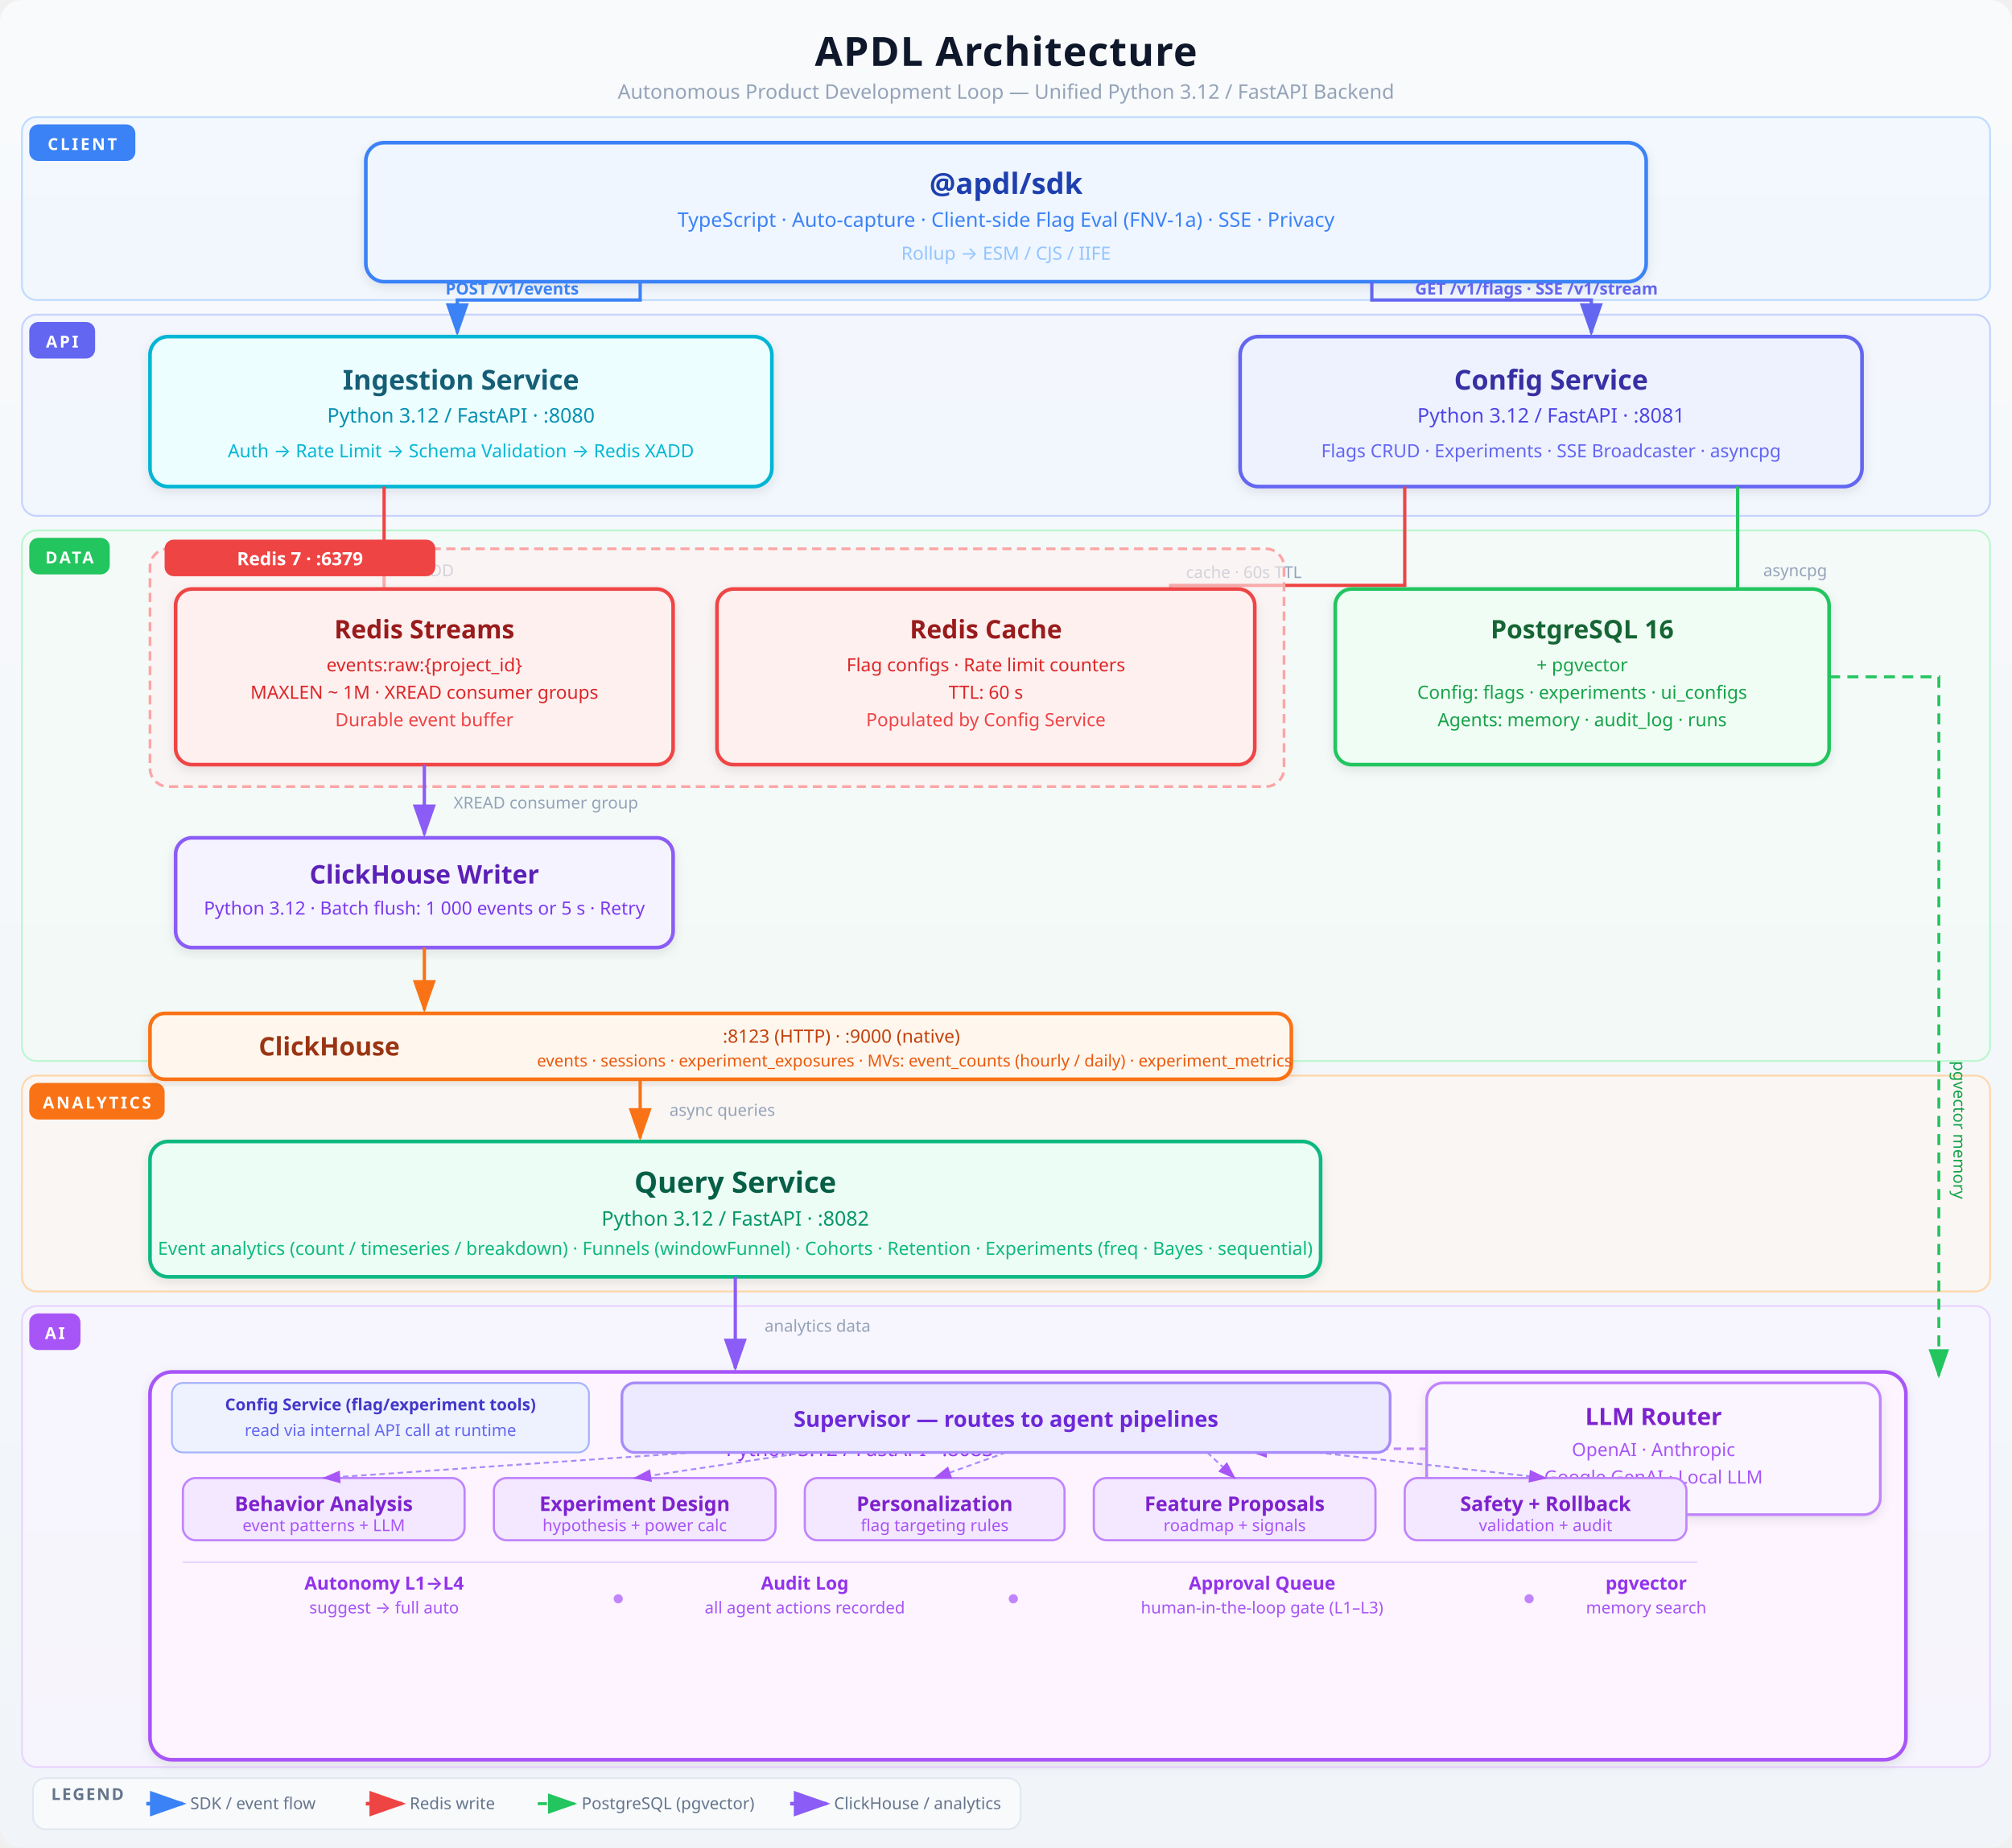
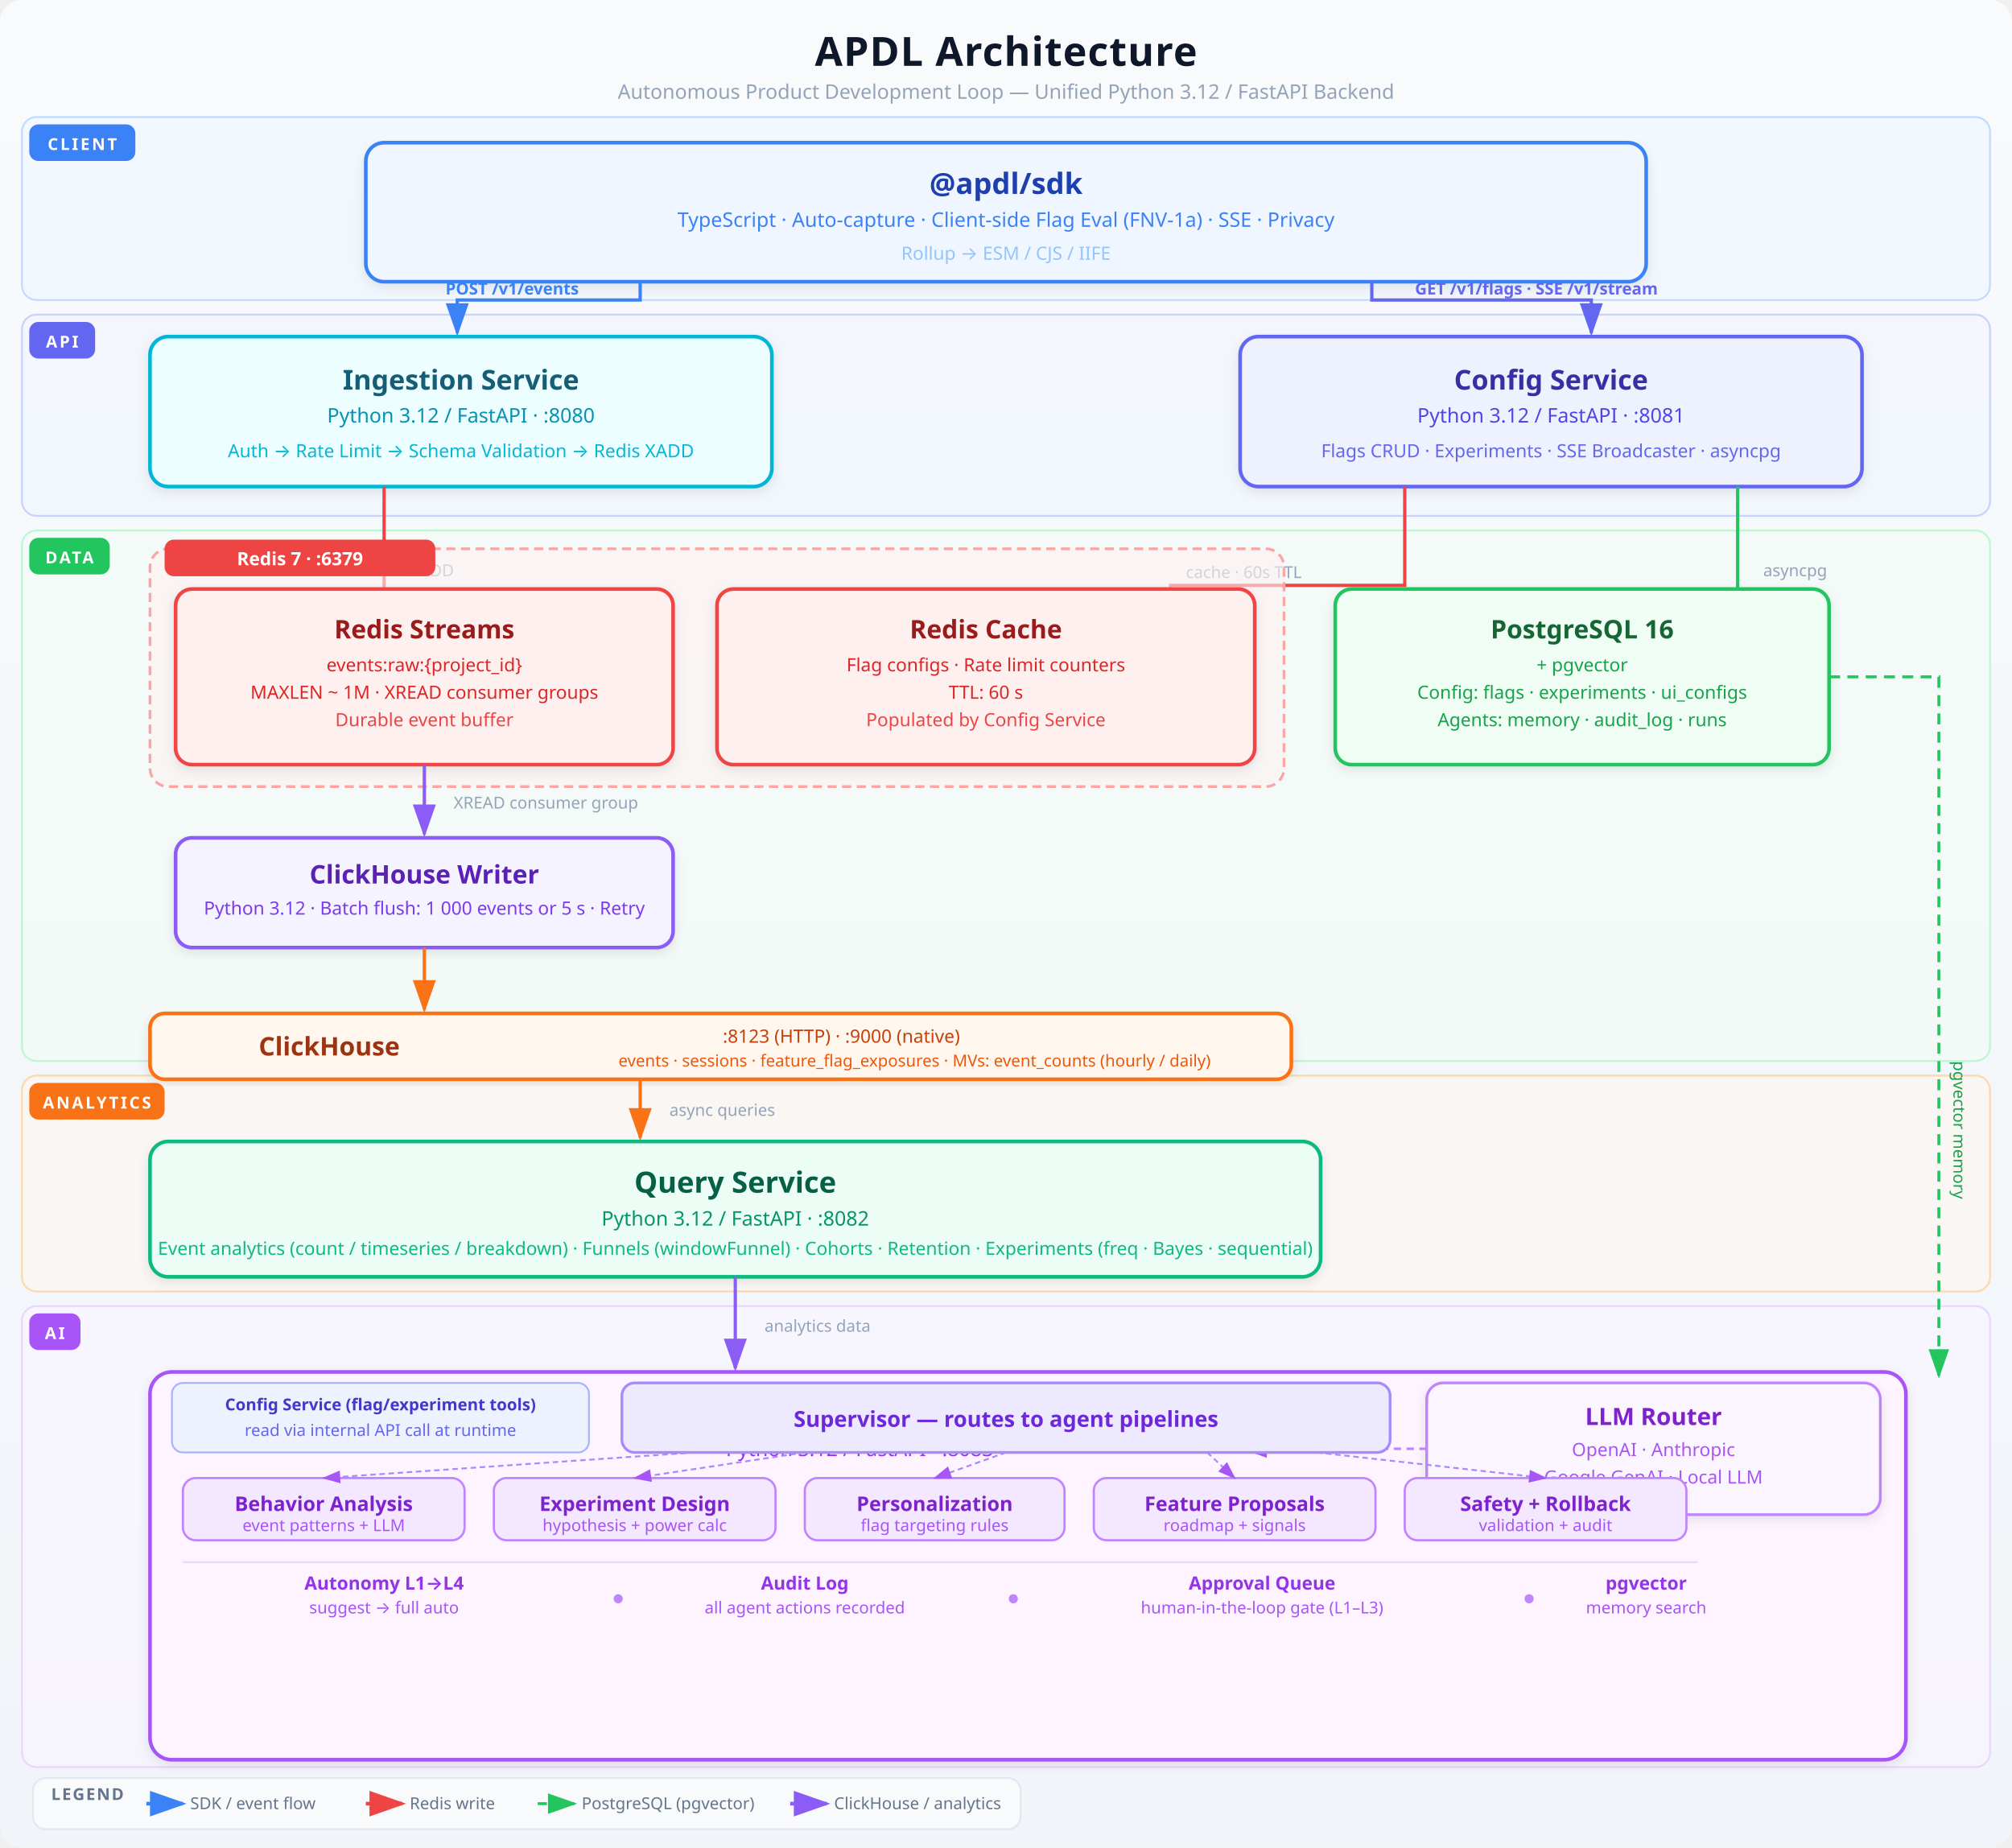
<svg xmlns="http://www.w3.org/2000/svg" viewBox="0 0 1100 1010" font-family="'Segoe UI', system-ui, -apple-system, sans-serif">
  <defs>
    <marker id="arr-gray" markerWidth="10" markerHeight="7" refX="9" refY="3.5" orient="auto">
      <polygon points="0 0,10 3.5,0 7" fill="#64748b" />
    </marker>
    <marker id="arr-blue" markerWidth="10" markerHeight="7" refX="9" refY="3.5" orient="auto">
      <polygon points="0 0,10 3.5,0 7" fill="#3b82f6" />
    </marker>
    <marker id="arr-green" markerWidth="10" markerHeight="7" refX="9" refY="3.5" orient="auto">
      <polygon points="0 0,10 3.5,0 7" fill="#22c55e" />
    </marker>
    <marker id="arr-purple" markerWidth="10" markerHeight="7" refX="9" refY="3.5" orient="auto">
      <polygon points="0 0,10 3.5,0 7" fill="#8b5cf6" />
    </marker>
    <marker id="arr-orange" markerWidth="10" markerHeight="7" refX="9" refY="3.5" orient="auto">
      <polygon points="0 0,10 3.5,0 7" fill="#f97316" />
    </marker>
    <marker id="arr-red" markerWidth="10" markerHeight="7" refX="9" refY="3.5" orient="auto">
      <polygon points="0 0,10 3.5,0 7" fill="#ef4444" />
    </marker>
    <marker id="arr-indigo" markerWidth="10" markerHeight="7" refX="9" refY="3.5" orient="auto">
      <polygon points="0 0,10 3.5,0 7" fill="#6366f1" />
    </marker>
    <marker id="arr-violet" markerWidth="10" markerHeight="7" refX="9" refY="3.5" orient="auto">
      <polygon points="0 0,10 3.5,0 7" fill="#a855f7" />
    </marker>
    <filter id="shadow" x="-5%" y="-5%" width="110%" height="116%">
      <feDropShadow dx="0" dy="2" stdDeviation="3" flood-opacity="0.09" />
    </filter>
    <linearGradient id="bg" x1="0" y1="0" x2="0" y2="1">
      <stop offset="0%" stop-color="#f8fafc" />
      <stop offset="100%" stop-color="#f1f5f9" />
    </linearGradient>
  </defs>
  <rect width="1100" height="1010" fill="url(#bg)" rx="12" />
  <text x="550" y="36" text-anchor="middle" font-size="22" font-weight="700" fill="#0f172a" letter-spacing="0.5">APDL Architecture</text>
  <text x="550" y="54" text-anchor="middle" font-size="11" fill="#94a3b8">Autonomous Product Development Loop — Unified Python 3.12 / FastAPI Backend</text>
  <rect x="12" y="64" width="1076" height="100" rx="8" fill="#eff6ff" fill-opacity="0.55" stroke="#bfdbfe" stroke-width="1" />
  <rect x="16" y="68" width="58" height="20" rx="5" fill="#3b82f6" />
  <text x="45" y="82" text-anchor="middle" font-size="9" font-weight="700" fill="#fff" letter-spacing="1.2">CLIENT</text>
  <rect x="12" y="172" width="1076" height="110" rx="8" fill="#eef2ff" fill-opacity="0.45" stroke="#c7d2fe" stroke-width="1" />
  <rect x="16" y="176" width="36" height="20" rx="5" fill="#6366f1" />
  <text x="34" y="190" text-anchor="middle" font-size="9" font-weight="700" fill="#fff" letter-spacing="1.2">API</text>
  <rect x="12" y="290" width="1076" height="290" rx="8" fill="#f0fdf4" fill-opacity="0.40" stroke="#bbf7d0" stroke-width="1" />
  <rect x="16" y="294" width="44" height="20" rx="5" fill="#22c55e" />
  <text x="38" y="308" text-anchor="middle" font-size="9" font-weight="700" fill="#fff" letter-spacing="1.2">DATA</text>
  <rect x="12" y="588" width="1076" height="118" rx="8" fill="#fff7ed" fill-opacity="0.50" stroke="#fed7aa" stroke-width="1" />
  <rect x="16" y="592" width="74" height="20" rx="5" fill="#f97316" />
  <text x="53" y="606" text-anchor="middle" font-size="9" font-weight="700" fill="#fff" letter-spacing="1.2">ANALYTICS</text>
  <rect x="12" y="714" width="1076" height="252" rx="8" fill="#fdf4ff" fill-opacity="0.50" stroke="#e9d5ff" stroke-width="1" />
  <rect x="16" y="718" width="28" height="20" rx="5" fill="#a855f7" />
  <text x="30" y="732" text-anchor="middle" font-size="9" font-weight="700" fill="#fff" letter-spacing="1.2">AI</text>
  <rect x="200" y="78" width="700" height="76" rx="10" fill="#eff6ff" stroke="#3b82f6" stroke-width="2" filter="url(#shadow)" />
  <text x="550" y="106" text-anchor="middle" font-size="16" font-weight="700" fill="#1e40af">@apdl/sdk</text>
  <text x="550" y="124" text-anchor="middle" font-size="11" fill="#3b82f6">TypeScript  ·  Auto-capture  ·  Client-side Flag Eval (FNV-1a)  ·  SSE  ·  Privacy</text>
  <text x="550" y="142" text-anchor="middle" font-size="10" fill="#93c5fd">Rollup → ESM / CJS / IIFE</text>
  <polyline points="350,154 350,164 250,164 250,182" fill="none" stroke="#3b82f6" stroke-width="1.8" marker-end="url(#arr-blue)" />
  <text x="280" y="161" text-anchor="middle" font-size="9" font-weight="600" fill="#3b82f6">POST /v1/events</text>
  <polyline points="750,154 750,164 870,164 870,182" fill="none" stroke="#6366f1" stroke-width="1.8" marker-end="url(#arr-indigo)" />
  <text x="840" y="161" text-anchor="middle" font-size="9" font-weight="600" fill="#6366f1">GET /v1/flags · SSE /v1/stream</text>
  <rect x="82" y="184" width="340" height="82" rx="10" fill="#ecfeff" stroke="#06b6d4" stroke-width="2" filter="url(#shadow)" />
  <text x="252" y="213" text-anchor="middle" font-size="15" font-weight="700" fill="#155e75">Ingestion Service</text>
  <text x="252" y="231" text-anchor="middle" font-size="11" fill="#0891b2">Python 3.12 / FastAPI  · :8080</text>
  <text x="252" y="250" text-anchor="middle" font-size="10" fill="#06b6d4">Auth → Rate Limit → Schema Validation → Redis XADD</text>
  <rect x="678" y="184" width="340" height="82" rx="10" fill="#eef2ff" stroke="#6366f1" stroke-width="2" filter="url(#shadow)" />
  <text x="848" y="213" text-anchor="middle" font-size="15" font-weight="700" fill="#3730a3">Config Service</text>
  <text x="848" y="231" text-anchor="middle" font-size="11" fill="#4f46e5">Python 3.12 / FastAPI  · :8081</text>
  <text x="848" y="250" text-anchor="middle" font-size="10" fill="#6366f1">Flags CRUD  ·  Experiments  ·  SSE Broadcaster  ·  asyncpg</text>
  <line x1="210" y1="266" x2="210" y2="356" stroke="#ef4444" stroke-width="1.8" marker-end="url(#arr-red)" />
  <text x="224" y="315" text-anchor="start" font-size="9" fill="#94a3b8">XADD</text>
  <polyline points="768,266 768,320 640,320 640,356" fill="none" stroke="#ef4444" stroke-width="1.8" marker-end="url(#arr-red)" />
  <text x="680" y="316" text-anchor="middle" font-size="9" fill="#94a3b8">cache · 60s TTL</text>
  <line x1="950" y1="266" x2="950" y2="356" stroke="#22c55e" stroke-width="1.8" marker-end="url(#arr-green)" />
  <text x="964" y="315" text-anchor="start" font-size="9" fill="#94a3b8">asyncpg</text>
  <rect x="82" y="300" width="620" height="130" rx="10" fill="#fef2f2" fill-opacity="0.60" stroke="#fca5a5" stroke-width="1.5" stroke-dasharray="5,3" />
  <rect x="90" y="295" width="148" height="20" rx="5" fill="#ef4444" />
  <text x="164" y="309" text-anchor="middle" font-size="10" font-weight="700" fill="#fff">Redis 7  ·  :6379</text>
  <rect x="96" y="322" width="272" height="96" rx="9" fill="#fff0f0" stroke="#ef4444" stroke-width="2" filter="url(#shadow)" />
  <text x="232" y="349" text-anchor="middle" font-size="14" font-weight="700" fill="#991b1b">Redis Streams</text>
  <text x="232" y="367" text-anchor="middle" font-size="10" fill="#dc2626">events:raw:{project_id}</text>
  <text x="232" y="382" text-anchor="middle" font-size="10" fill="#dc2626">MAXLEN ~ 1M  ·  XREAD consumer groups</text>
  <text x="232" y="397" text-anchor="middle" font-size="10" fill="#ef4444">Durable event buffer</text>
  <rect x="392" y="322" width="294" height="96" rx="9" fill="#fff0f0" stroke="#ef4444" stroke-width="2" filter="url(#shadow)" />
  <text x="539" y="349" text-anchor="middle" font-size="14" font-weight="700" fill="#991b1b">Redis Cache</text>
  <text x="539" y="367" text-anchor="middle" font-size="10" fill="#dc2626">Flag configs  ·  Rate limit counters</text>
  <text x="539" y="382" text-anchor="middle" font-size="10" fill="#dc2626">TTL: 60 s</text>
  <text x="539" y="397" text-anchor="middle" font-size="10" fill="#ef4444">Populated by Config Service</text>
  <rect x="730" y="322" width="270" height="96" rx="9" fill="#f0fdf4" stroke="#22c55e" stroke-width="2" filter="url(#shadow)" />
  <text x="865" y="349" text-anchor="middle" font-size="14" font-weight="700" fill="#166534">PostgreSQL 16</text>
  <text x="865" y="367" text-anchor="middle" font-size="10" fill="#16a34a">+ pgvector</text>
  <text x="865" y="382" text-anchor="middle" font-size="10" fill="#16a34a">Config: flags · experiments · ui_configs</text>
  <text x="865" y="397" text-anchor="middle" font-size="10" fill="#16a34a">Agents: memory · audit_log · runs</text>
  <line x1="232" y1="418" x2="232" y2="456" stroke="#8b5cf6" stroke-width="1.8" marker-end="url(#arr-purple)" />
  <text x="248" y="442" text-anchor="start" font-size="9" fill="#94a3b8">XREAD consumer group</text>
  <rect x="96" y="458" width="272" height="60" rx="9" fill="#f5f3ff" stroke="#8b5cf6" stroke-width="2" filter="url(#shadow)" />
  <text x="232" y="483" text-anchor="middle" font-size="14" font-weight="700" fill="#5b21b6">ClickHouse Writer</text>
  <text x="232" y="500" text-anchor="middle" font-size="10" fill="#7c3aed">Python 3.12  ·  Batch flush: 1 000 events or 5 s  ·  Retry</text>
  <line x1="232" y1="518" x2="232" y2="552" stroke="#f97316" stroke-width="1.8" marker-end="url(#arr-orange)" />
  <rect x="82" y="554" width="624" height="36" rx="8" fill="#fff7ed" stroke="#f97316" stroke-width="2" filter="url(#shadow)" />
  <text x="180" y="577" text-anchor="middle" font-size="14" font-weight="700" fill="#9a3412">ClickHouse</text>
  <text x="460" y="570" text-anchor="middle" font-size="10" fill="#c2410c">:8123 (HTTP)  ·  :9000 (native)</text>
-   <text x="500" y="583" text-anchor="middle" font-size="9" fill="#ea580c">events  ·  sessions  ·  experiment_exposures  ·  MVs: event_counts (hourly / daily)  ·  experiment_metrics</text>
+   <text x="500" y="583" text-anchor="middle" font-size="9" fill="#ea580c">events  ·  sessions  ·  feature_flag_exposures  ·  MVs: event_counts (hourly / daily)</text>
  <line x1="350" y1="590" x2="350" y2="622" stroke="#f97316" stroke-width="1.8" marker-end="url(#arr-orange)" />
  <text x="366" y="610" text-anchor="start" font-size="9" fill="#94a3b8">async queries</text>
  <rect x="82" y="624" width="640" height="74" rx="10" fill="#ecfdf5" stroke="#10b981" stroke-width="2" filter="url(#shadow)" />
  <text x="402" y="652" text-anchor="middle" font-size="16" font-weight="700" fill="#065f46">Query Service</text>
  <text x="402" y="670" text-anchor="middle" font-size="11" fill="#059669">Python 3.12 / FastAPI  · :8082</text>
  <text x="402" y="686" text-anchor="middle" font-size="10" fill="#10b981">Event analytics (count / timeseries / breakdown)  ·  Funnels (windowFunnel)  ·  Cohorts  ·  Retention  ·  Experiments (freq · Bayes · sequential)</text>
  <polyline points="1000,370 1060,370 1060,752" fill="none" stroke="#22c55e" stroke-width="1.6" stroke-dasharray="6,4" marker-end="url(#arr-green)" />
  <text x="1068" y="580" text-anchor="start" font-size="9" fill="#16a34a" transform="rotate(90,1068,580)">pgvector memory</text>
  <line x1="402" y1="698" x2="402" y2="748" stroke="#8b5cf6" stroke-width="1.8" marker-end="url(#arr-purple)" />
  <text x="418" y="728" text-anchor="start" font-size="9" fill="#94a3b8">analytics data</text>
  <rect x="82" y="750" width="960" height="212" rx="12" fill="#fdf4ff" stroke="#a855f7" stroke-width="2" filter="url(#shadow)" />
  <text x="470" y="778" text-anchor="middle" font-size="16" font-weight="700" fill="#6b21a8">Agents Service</text>
  <text x="470" y="796" text-anchor="middle" font-size="11" fill="#9333ea">Python 3.12 / FastAPI  · :8083</text>
  <rect x="780" y="756" width="248" height="72" rx="9" fill="#faf5ff" stroke="#c084fc" stroke-width="1.5" filter="url(#shadow)" />
  <text x="904" y="779" text-anchor="middle" font-size="13" font-weight="700" fill="#7e22ce">LLM Router</text>
  <text x="904" y="796" text-anchor="middle" font-size="10" fill="#a855f7">OpenAI  ·  Anthropic</text>
  <text x="904" y="811" text-anchor="middle" font-size="10" fill="#a855f7">Google GenAI  ·  Local LLM</text>
  <line x1="780" y1="792" x2="680" y2="792" stroke="#c084fc" stroke-width="1.4" stroke-dasharray="4,3" marker-end="url(#arr-violet)" />
  <text x="728" y="787" text-anchor="middle" font-size="8" fill="#a855f7">LLM calls</text>
  <rect x="94" y="756" width="228" height="38" rx="6" fill="#eef2ff" stroke="#a5b4fc" stroke-width="1" />
  <text x="208" y="771" text-anchor="middle" font-size="9" font-weight="600" fill="#4338ca">Config Service (flag/experiment tools)</text>
  <text x="208" y="785" text-anchor="middle" font-size="9" fill="#6366f1">read via internal API call at runtime</text>
  <rect x="340" y="756" width="420" height="38" rx="7" fill="#ede9fe" stroke="#a78bfa" stroke-width="1.5" />
  <text x="550" y="780" text-anchor="middle" font-size="12" font-weight="700" fill="#6d28d9">Supervisor  — routes to agent pipelines</text>
  <rect x="100" y="808" width="154" height="34" rx="7" fill="#f3e8ff" stroke="#c084fc" stroke-width="1.2" />
  <text x="177" y="826" text-anchor="middle" font-size="11" font-weight="600" fill="#7e22ce">Behavior Analysis</text>
  <text x="177" y="837" text-anchor="middle" font-size="9" fill="#a855f7">event patterns + LLM</text>
  <rect x="270" y="808" width="154" height="34" rx="7" fill="#f3e8ff" stroke="#c084fc" stroke-width="1.2" />
  <text x="347" y="826" text-anchor="middle" font-size="11" font-weight="600" fill="#7e22ce">Experiment Design</text>
  <text x="347" y="837" text-anchor="middle" font-size="9" fill="#a855f7">hypothesis + power calc</text>
  <rect x="440" y="808" width="142" height="34" rx="7" fill="#f3e8ff" stroke="#c084fc" stroke-width="1.2" />
  <text x="511" y="826" text-anchor="middle" font-size="11" font-weight="600" fill="#7e22ce">Personalization</text>
  <text x="511" y="837" text-anchor="middle" font-size="9" fill="#a855f7">flag targeting rules</text>
  <rect x="598" y="808" width="154" height="34" rx="7" fill="#f3e8ff" stroke="#c084fc" stroke-width="1.2" />
  <text x="675" y="826" text-anchor="middle" font-size="11" font-weight="600" fill="#7e22ce">Feature Proposals</text>
  <text x="675" y="837" text-anchor="middle" font-size="9" fill="#a855f7">roadmap + signals</text>
  <rect x="768" y="808" width="154" height="34" rx="7" fill="#f3e8ff" stroke="#c084fc" stroke-width="1.2" />
  <text x="845" y="826" text-anchor="middle" font-size="11" font-weight="600" fill="#7e22ce">Safety + Rollback</text>
  <text x="845" y="837" text-anchor="middle" font-size="9" fill="#a855f7">validation + audit</text>
  <line x1="380" y1="794" x2="177" y2="808" stroke="#a78bfa" stroke-width="1" stroke-dasharray="3,2" marker-end="url(#arr-violet)" />
  <line x1="440" y1="794" x2="347" y2="808" stroke="#a78bfa" stroke-width="1" stroke-dasharray="3,2" marker-end="url(#arr-violet)" />
  <line x1="550" y1="794" x2="511" y2="808" stroke="#a78bfa" stroke-width="1" stroke-dasharray="3,2" marker-end="url(#arr-violet)" />
  <line x1="660" y1="794" x2="675" y2="808" stroke="#a78bfa" stroke-width="1" stroke-dasharray="3,2" marker-end="url(#arr-violet)" />
  <line x1="720" y1="794" x2="845" y2="808" stroke="#a78bfa" stroke-width="1" stroke-dasharray="3,2" marker-end="url(#arr-violet)" />
  <line x1="100" y1="854" x2="928" y2="854" stroke="#e9d5ff" stroke-width="1" />
  <text x="210" y="869" text-anchor="middle" font-size="10" fill="#9333ea" font-weight="600">Autonomy L1→L4</text>
  <text x="210" y="882" text-anchor="middle" font-size="9" fill="#a855f7">suggest → full auto</text>
  <circle cx="338" cy="874" r="2.5" fill="#c084fc" />
  <text x="440" y="869" text-anchor="middle" font-size="10" fill="#9333ea" font-weight="600">Audit Log</text>
  <text x="440" y="882" text-anchor="middle" font-size="9" fill="#a855f7">all agent actions recorded</text>
  <circle cx="554" cy="874" r="2.5" fill="#c084fc" />
  <text x="690" y="869" text-anchor="middle" font-size="10" fill="#9333ea" font-weight="600">Approval Queue</text>
  <text x="690" y="882" text-anchor="middle" font-size="9" fill="#a855f7">human-in-the-loop gate (L1–L3)</text>
  <circle cx="836" cy="874" r="2.5" fill="#c084fc" />
  <text x="900" y="869" text-anchor="middle" font-size="10" fill="#9333ea" font-weight="600">pgvector</text>
  <text x="900" y="882" text-anchor="middle" font-size="9" fill="#a855f7">memory search</text>
  <rect x="18" y="972" width="540" height="28" rx="7" fill="#f8fafc" stroke="#e2e8f0" stroke-width="1" />
  <text x="28" y="984" font-size="9" font-weight="700" fill="#64748b" letter-spacing="0.8">LEGEND</text>
  <line x1="80" y1="986" x2="100" y2="986" stroke="#3b82f6" stroke-width="2" marker-end="url(#arr-blue)" />
  <text x="104" y="989" font-size="9" fill="#64748b">SDK / event flow</text>
  <line x1="200" y1="986" x2="220" y2="986" stroke="#ef4444" stroke-width="2" marker-end="url(#arr-red)" />
  <text x="224" y="989" font-size="9" fill="#64748b">Redis write</text>
  <line x1="294" y1="986" x2="314" y2="986" stroke="#22c55e" stroke-width="1.6" stroke-dasharray="5,3" marker-end="url(#arr-green)" />
  <text x="318" y="989" font-size="9" fill="#64748b">PostgreSQL (pgvector)</text>
  <line x1="432" y1="986" x2="452" y2="986" stroke="#8b5cf6" stroke-width="2" marker-end="url(#arr-purple)" />
  <text x="456" y="989" font-size="9" fill="#64748b">ClickHouse / analytics</text>
</svg>
